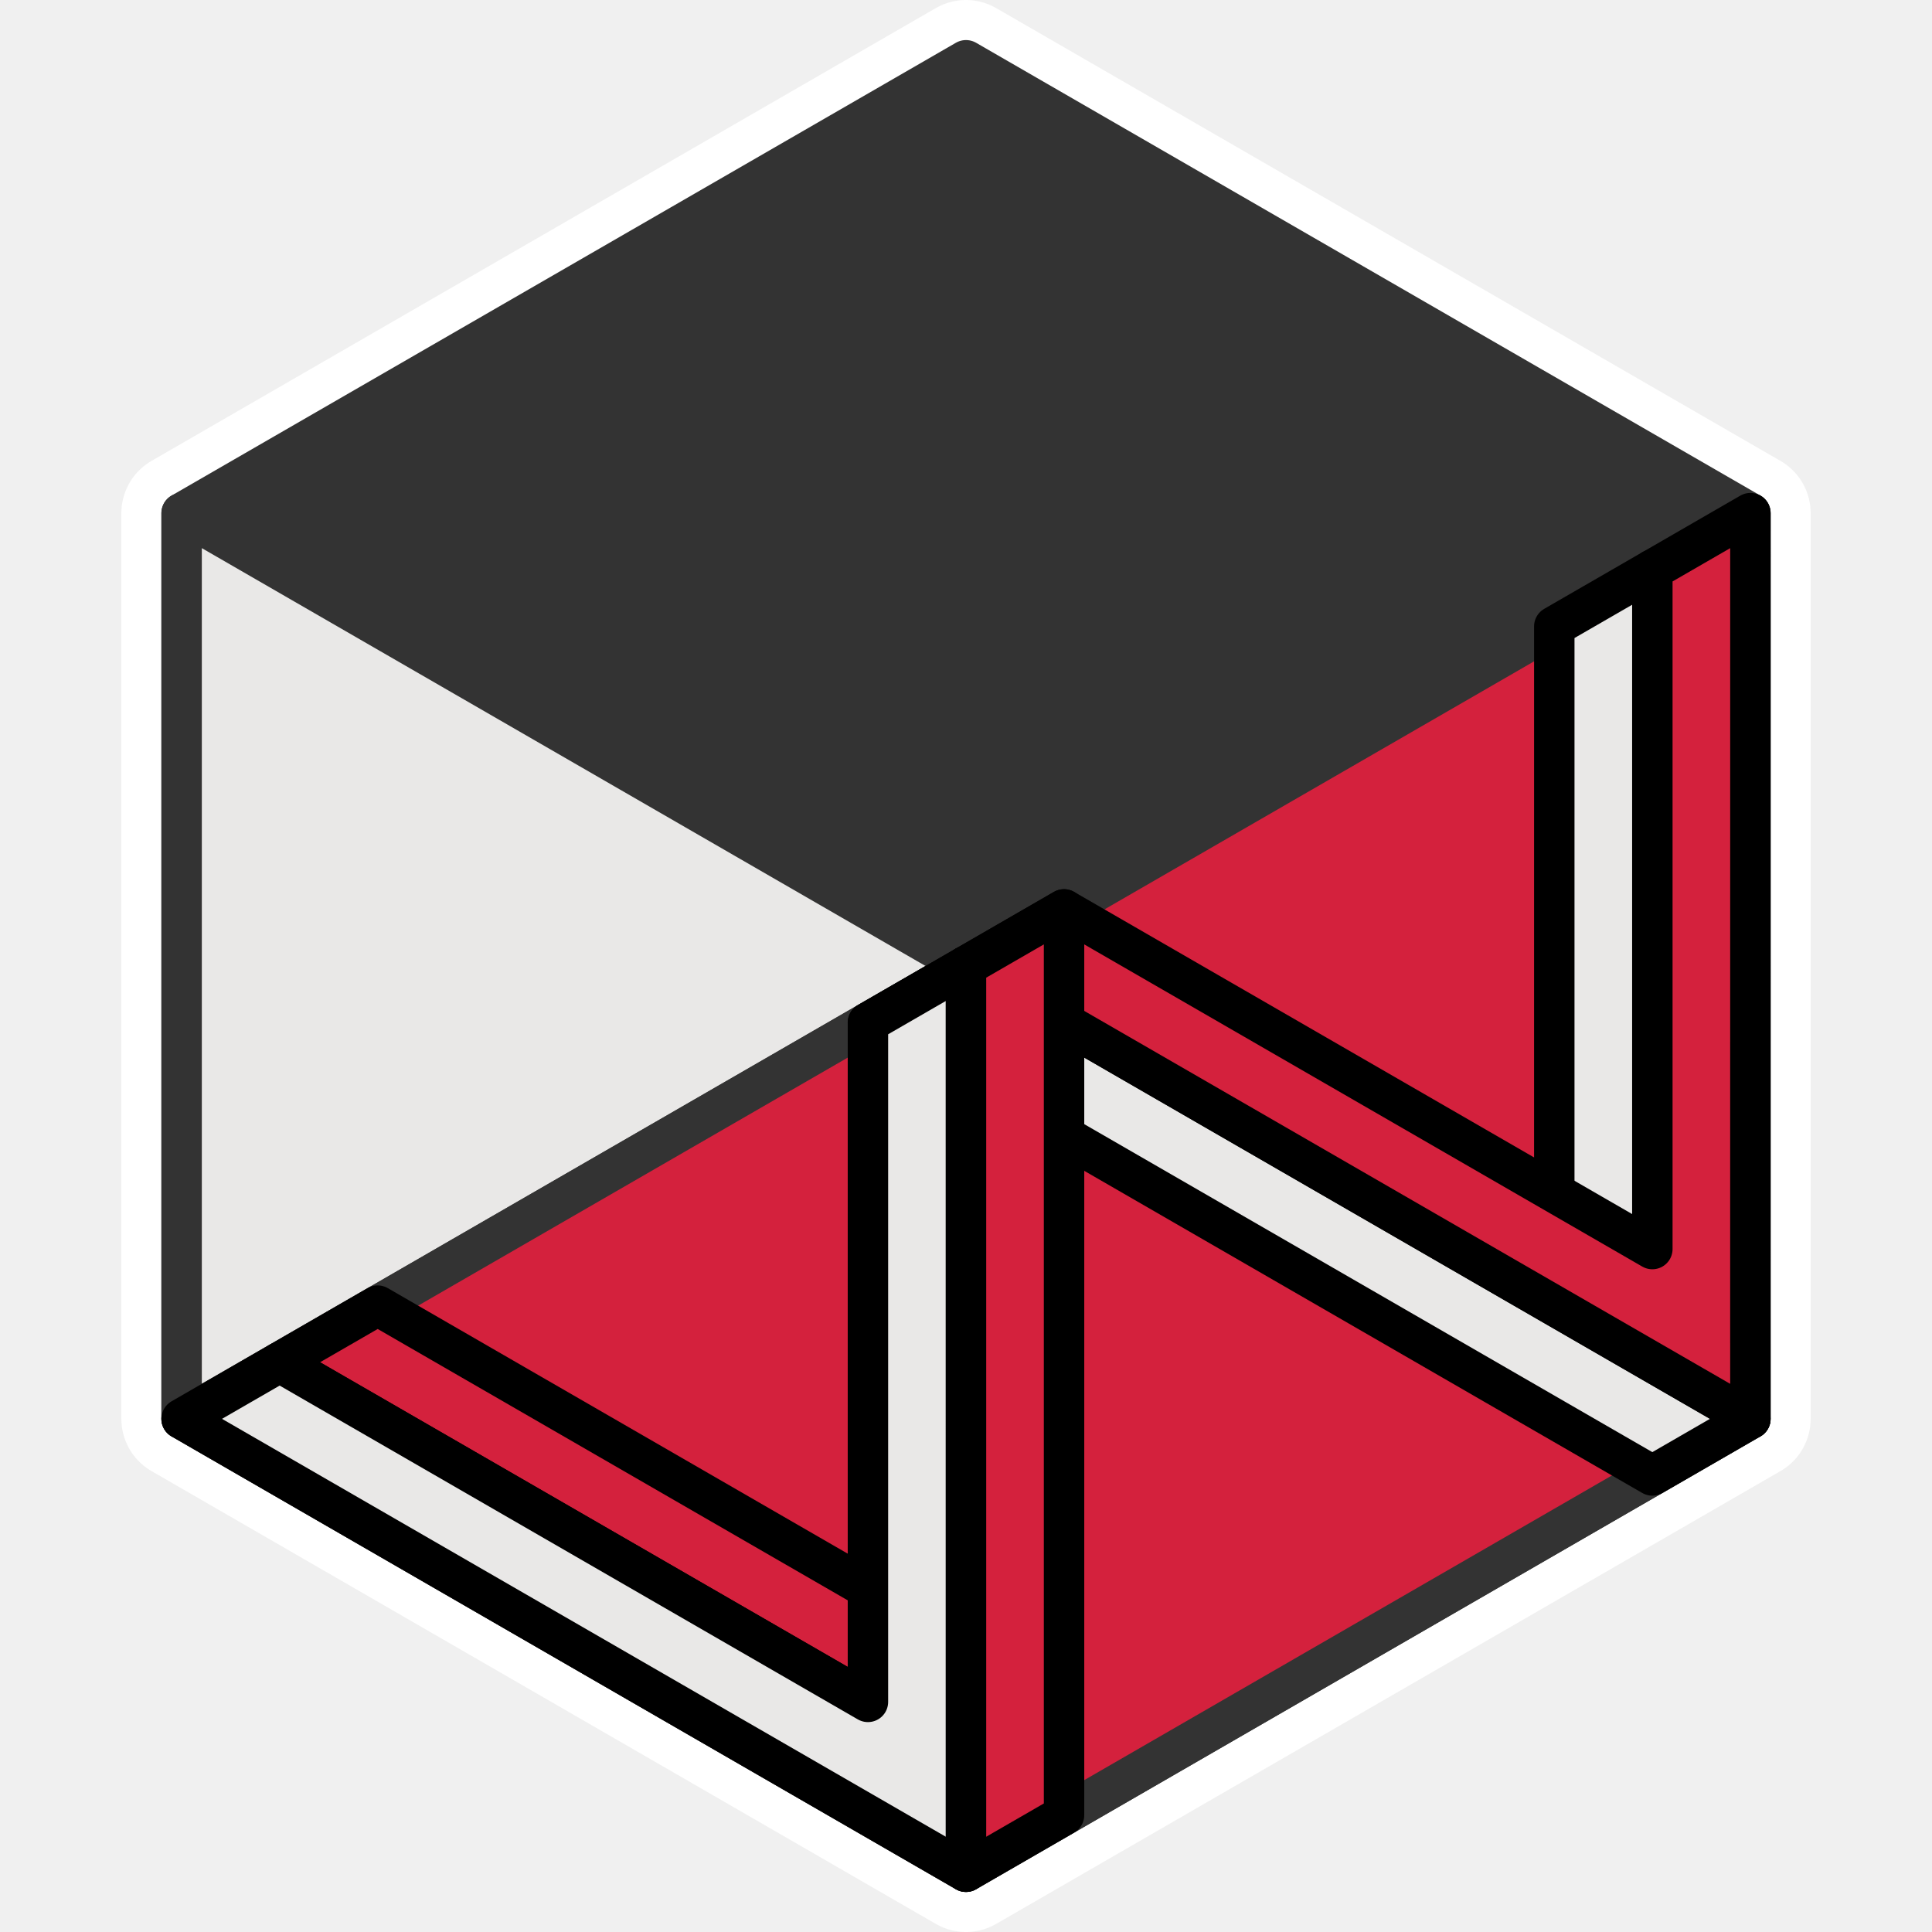
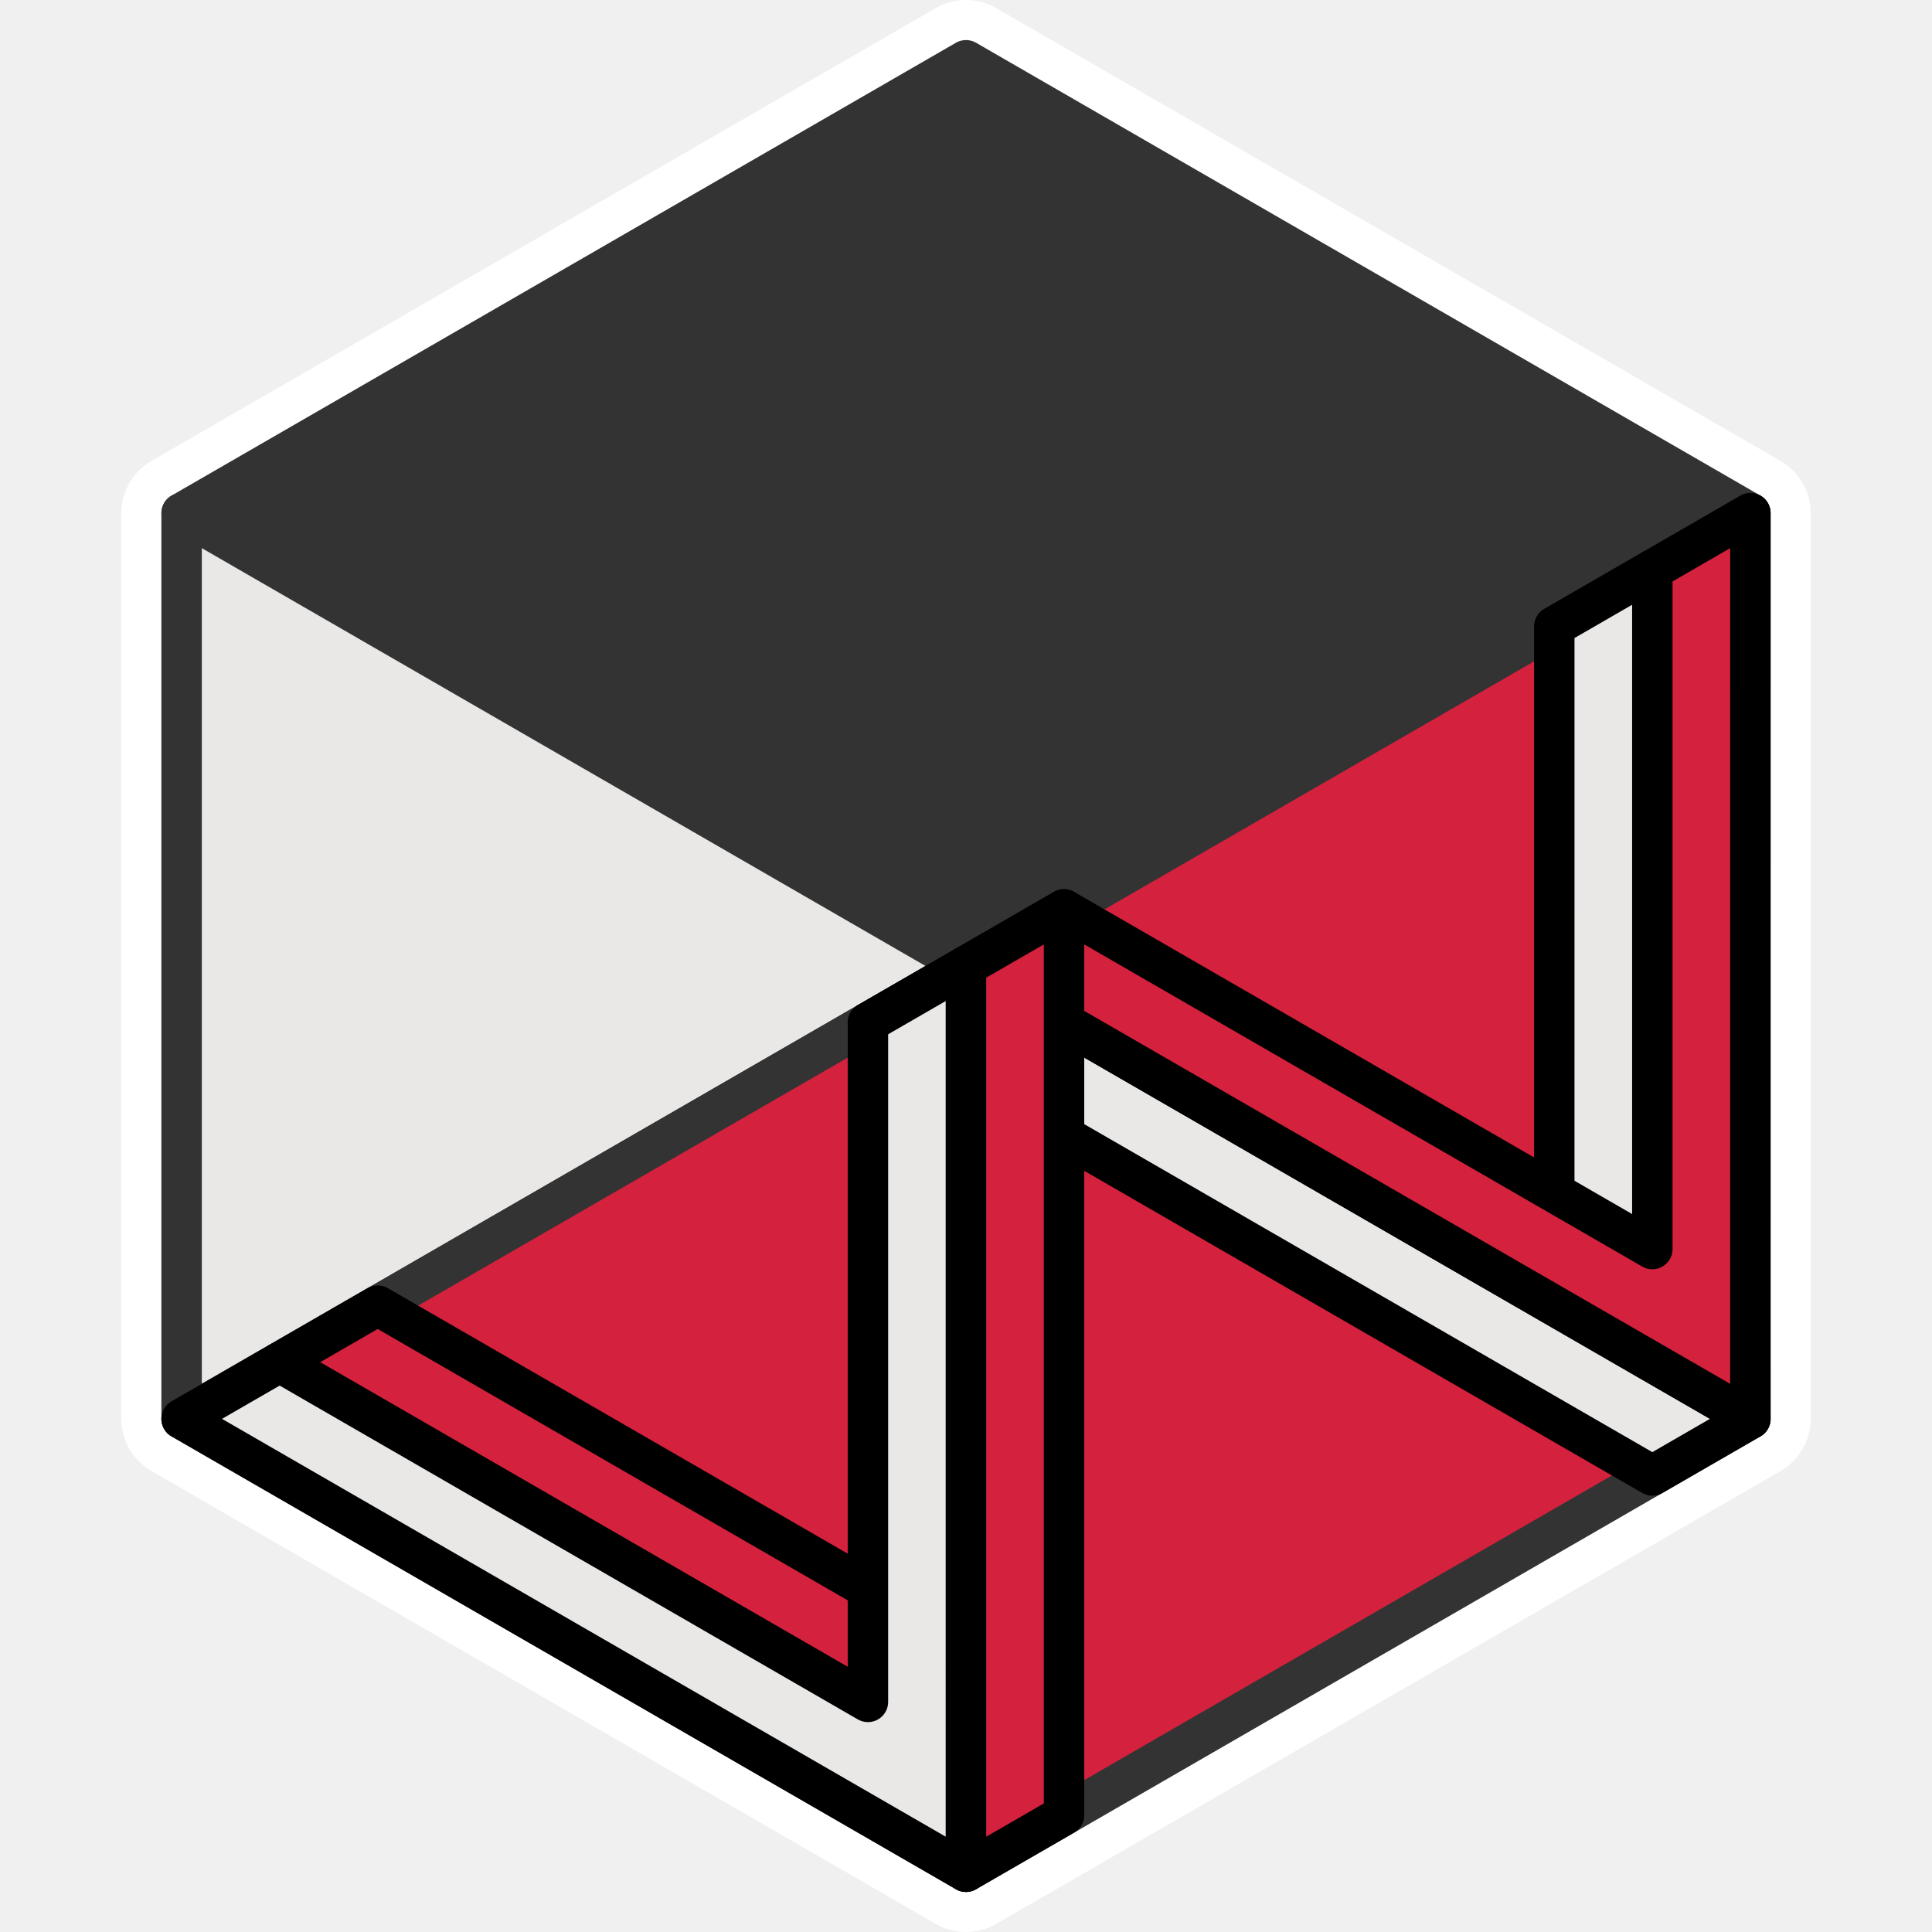
- <svg xmlns="http://www.w3.org/2000/svg" xmlns:xlink="http://www.w3.org/1999/xlink" version="1.1" id="svg2" width="512" height="512" viewBox="0 0 512 512">
-   <defs id="defs6">
-     <linearGradient id="linearGradient1563">
-       <stop style="stop-color:#000000;stop-opacity:1;" offset="0" id="stop1559" />
-       <stop style="stop-color:#000000;stop-opacity:0;" offset="1" id="stop1561" />
-     </linearGradient>
-     <linearGradient id="linearGradient4564">
-       <stop style="stop-color:#000000;stop-opacity:1;" offset="0" id="stop4560" />
-       <stop style="stop-color:#000000;stop-opacity:0;" offset="1" id="stop4562" />
-     </linearGradient>
-     <linearGradient xlink:href="#linearGradient4564" id="linearGradient4566" x1="58.542" y1="101.268" x2="143.075" y2="101.268" gradientUnits="userSpaceOnUse" />
-     <linearGradient id="linearGradient19932">
-       <stop id="stop19934" offset="0" style="stop-color:#f5f5f5;stop-opacity:1" />
-       <stop id="stop19936" offset="1" style="stop-color:#f0f0f0;stop-opacity:1" />
-     </linearGradient>
-     <linearGradient gradientTransform="translate(-12.11518,-109.0343)" gradientUnits="userSpaceOnUse" xlink:href="#linearGradient19932" id="linearGradient19938" y2="412.594" x2="224.5" y1="116.719" x1="224.5" />
-     <linearGradient xlink:href="#linearGradient1563" id="linearGradient949" gradientUnits="userSpaceOnUse" x1="41.662" y1="98.367" x2="153.61" y2="98.367" />
-     <linearGradient xlink:href="#linearGradient1563" id="linearGradient974" gradientUnits="userSpaceOnUse" x1="41.662" y1="98.367" x2="153.61" y2="98.367" />
-   </defs>
-   <g id="layer1" style="display:inline" transform="translate(0,312)" />
-   <g id="layer2" style="display:inline" transform="translate(0,312)">
-     <g transform="matrix(0.7076732,0,0,0.8058311,70.08344,23.83425)" style="stroke:url(#linearGradient949)" id="g945" />
-     <g transform="matrix(0.7076732,0,0,0.8058311,73.07588,26.8626)" style="stroke:url(#linearGradient974)" id="g1112" />
-     <g id="g5103" transform="matrix(3.570789,0,0,3.570789,-101.0783,-413.0806)">
-       <path id="path856" d="M 99.999,32.781 41.786,66.39 V 133.609 L 99.999,167.22 158.214,133.609 V 66.39 Z" style="fill:#333333;fill-opacity:1;stroke:#ffffff;stroke-width:8.946;stroke-linecap:butt;stroke-linejoin:round;stroke-miterlimit:4;stroke-dasharray:none;stroke-opacity:1" />
-       <path style="fill:#333333;fill-opacity:1;stroke:#333333;stroke-width:3;stroke-linecap:butt;stroke-linejoin:round;stroke-miterlimit:4;stroke-dasharray:none;stroke-opacity:1" d="M 99.999,32.781 41.786,66.39 V 133.609 L 99.999,167.22 158.214,133.609 V 66.39 Z" id="path847" />
-       <path style="fill:#e9e8e7;fill-opacity:1;stroke:#333333;stroke-width:3;stroke-linecap:butt;stroke-linejoin:round;stroke-miterlimit:4;stroke-dasharray:none;stroke-opacity:1" d="M 100,100 41.786,133.61 V 66.39 Z" id="path6214" />
-       <path id="path6210" d="M 158.215,66.391 100,100 41.785,133.609 100,167.221 158.215,133.609 Z m -5,8.66 V 130.723 L 100,161.445 51.785,133.609 102.5,104.33 Z" style="color:#000000;font-style:normal;font-variant:normal;font-weight:normal;font-stretch:normal;font-size:medium;line-height:normal;font-family:sans-serif;font-variant-ligatures:normal;font-variant-position:normal;font-variant-caps:normal;font-variant-numeric:normal;font-variant-alternates:normal;font-feature-settings:normal;text-indent:0;text-align:start;text-decoration:none;text-decoration-line:none;text-decoration-style:solid;text-decoration-color:#000000;letter-spacing:normal;word-spacing:normal;text-transform:none;writing-mode:lr-tb;direction:ltr;text-orientation:mixed;dominant-baseline:auto;baseline-shift:baseline;text-anchor:start;white-space:normal;shape-padding:0;clip-rule:nonzero;display:inline;overflow:visible;visibility:visible;opacity:1;isolation:auto;mix-blend-mode:normal;color-interpolation:sRGB;color-interpolation-filters:linearRGB;solid-color:#000000;solid-opacity:1;vector-effect:none;fill:#4d4d4d;fill-opacity:1;fill-rule:nonzero;stroke:none;stroke-width:10;stroke-linecap:butt;stroke-linejoin:miter;stroke-miterlimit:4;stroke-dasharray:none;stroke-dashoffset:0;stroke-opacity:1;color-rendering:auto;image-rendering:auto;shape-rendering:auto;text-rendering:auto;enable-background:accumulate" />
-       <path style="fill:#d4213d;fill-opacity:1;stroke:#333333;stroke-width:3;stroke-linecap:butt;stroke-linejoin:round;stroke-miterlimit:4;stroke-dasharray:none;stroke-opacity:1" d="M 41.786,133.61 100,100 158.214,66.39 V 133.61 L 100,167.22 Z" id="path1092" />
-       <g style="stroke:#000000;stroke-width:3;stroke-linecap:butt;stroke-linejoin:round;stroke-miterlimit:4;stroke-dasharray:none;stroke-opacity:1" transform="translate(-8.2e-4,5.1e-4)" id="g1400">
-         <path style="fill:#e9e8e7;fill-opacity:1;stroke:#000000;stroke-width:3;stroke-linecap:butt;stroke-linejoin:round;stroke-miterlimit:4;stroke-dasharray:none;stroke-opacity:1" d="m 92.723,104.201 58.215,33.609 7.276,-4.201 L 100,100 Z" id="path1309" />
-         <path style="fill:#e9e8e7;fill-opacity:1;stroke:#000000;stroke-width:3;stroke-linecap:butt;stroke-linejoin:round;stroke-miterlimit:4;stroke-dasharray:none;stroke-opacity:1" d="m 143.661,116.807 6.3e-4,-42.014 7.277,-4.201 v 0 50.415 0" id="path1382" />
-         <path style="fill:#d4213d;stroke:#000000;stroke-width:3;stroke-linecap:butt;stroke-linejoin:round;stroke-miterlimit:4;stroke-dasharray:none;stroke-opacity:1" d="m 158.215,66.391 -7.277,4.203 v 50.414 L 107.275,95.799 100,100 l 58.215,33.609 -0.002,-8.4 z" transform="translate(8.225e-4,-5.035e-4)" id="path1333" />
-         <path style="fill:#d4213d;fill-opacity:1;stroke:#000000;stroke-width:3;stroke-linecap:butt;stroke-linejoin:round;stroke-miterlimit:4;stroke-dasharray:none;stroke-opacity:1" d="m 56.339,125.207 -7.275,4.201 50.937,29.41 v -8.404 z" id="path1362" />
-         <path style="fill:#e9e8e7;fill-opacity:1;stroke:#000000;stroke-width:3;stroke-linecap:butt;stroke-linejoin:round;stroke-miterlimit:4;stroke-dasharray:none;stroke-opacity:1" d="m 100,100 -7.277,4.201 v 50.414 L 49.062,129.408 l -7.277,4.201 50.938,29.408 7.278,4.203 z" id="path1305" />
-         <path style="fill:#d4213d;stroke:#000000;stroke-width:3;stroke-linecap:butt;stroke-linejoin:round;stroke-miterlimit:4;stroke-dasharray:none;stroke-opacity:1" d="m 100,167.221 v -67.221 l 7.277,-4.201 10e-6,67.22 z" id="path1331" />
-       </g>
-     </g>
+ <svg xmlns="http://www.w3.org/2000/svg" width="512" height="512" viewBox="0 0 512 512">
+   <path d="M255.997 15.973L48.13 135.985v240.023l207.866 120.02 207.872-120.02V135.985z" stroke-linejoin="round" stroke-width="31.944" stroke="#fff" fill="#333" />
+   <path d="M255.997 15.973L48.13 135.985l207.868 120.016 207.87-120.016z" fill="#333" stroke="#333" stroke-width="10.712" stroke-linejoin="round" />
+   <path d="M256 255.998L48.13 376.012V135.985z" fill="#e9e8e7" stroke="#333" stroke-width="10.712" stroke-linejoin="round" />
+   <path d="M463.873 135.986L256.001 255.998 48.128 376.01 256 496.03l207.872-120.02zM446.02 166.91v198.792L256 475.407 83.837 376.01l181.092-104.55z" style="line-height:normal;font-variant-ligatures:normal;font-variant-position:normal;font-variant-caps:normal;font-variant-numeric:normal;font-variant-alternates:normal;font-feature-settings:normal;text-indent:0;text-align:start;text-decoration-line:none;text-decoration-style:solid;text-decoration-color:#000;text-transform:none;text-orientation:mixed;shape-padding:0;isolation:auto;mix-blend-mode:normal" color="#000" font-weight="400" font-family="sans-serif" white-space="normal" overflow="visible" fill="#4d4d4d" />
+   <path d="M48.13 376.012L256 255.998l207.87-120.013v240.027L256 496.026z" fill="#d4213d" stroke="#333" stroke-width="10.712" stroke-linejoin="round" />
+   <g stroke="#000" stroke-width="10.712" stroke-linejoin="round">
+     <path d="M230.014 271.002l207.873 120.012 25.98-15L255.998 256zM411.9 316.015l.003-150.023 25.984-15v180.022" fill="#e9e8e7" />
+     <path d="M463.873 135.986l-25.985 15.009v180.018l-155.909-90.016-25.978 15.001L463.873 376.01l-.007-29.996zM100.092 346.009L74.113 361.01 256 466.028v-30.01z" fill="#d4213d" />
+     <path d="M255.998 256l-25.986 15.002V451.02L74.11 361.01l-25.986 15.002 181.887 105.01L256 496.03z" fill="#e9e8e7" />
+     <path d="M255.998 496.031v-240.03l25.983-15.003v240.028z" fill="#d4213d" />
  </g>
-   <g id="layer3" style="display:inline" transform="translate(0,312)" />
</svg>
